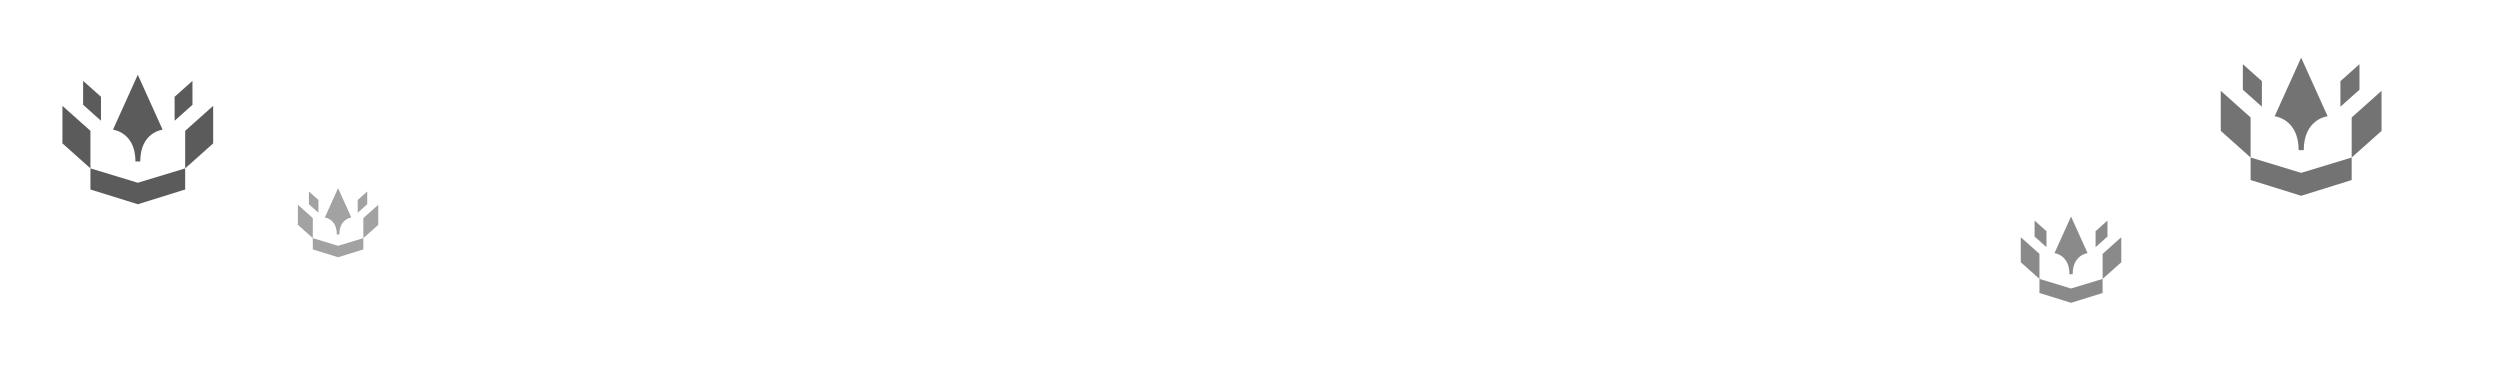
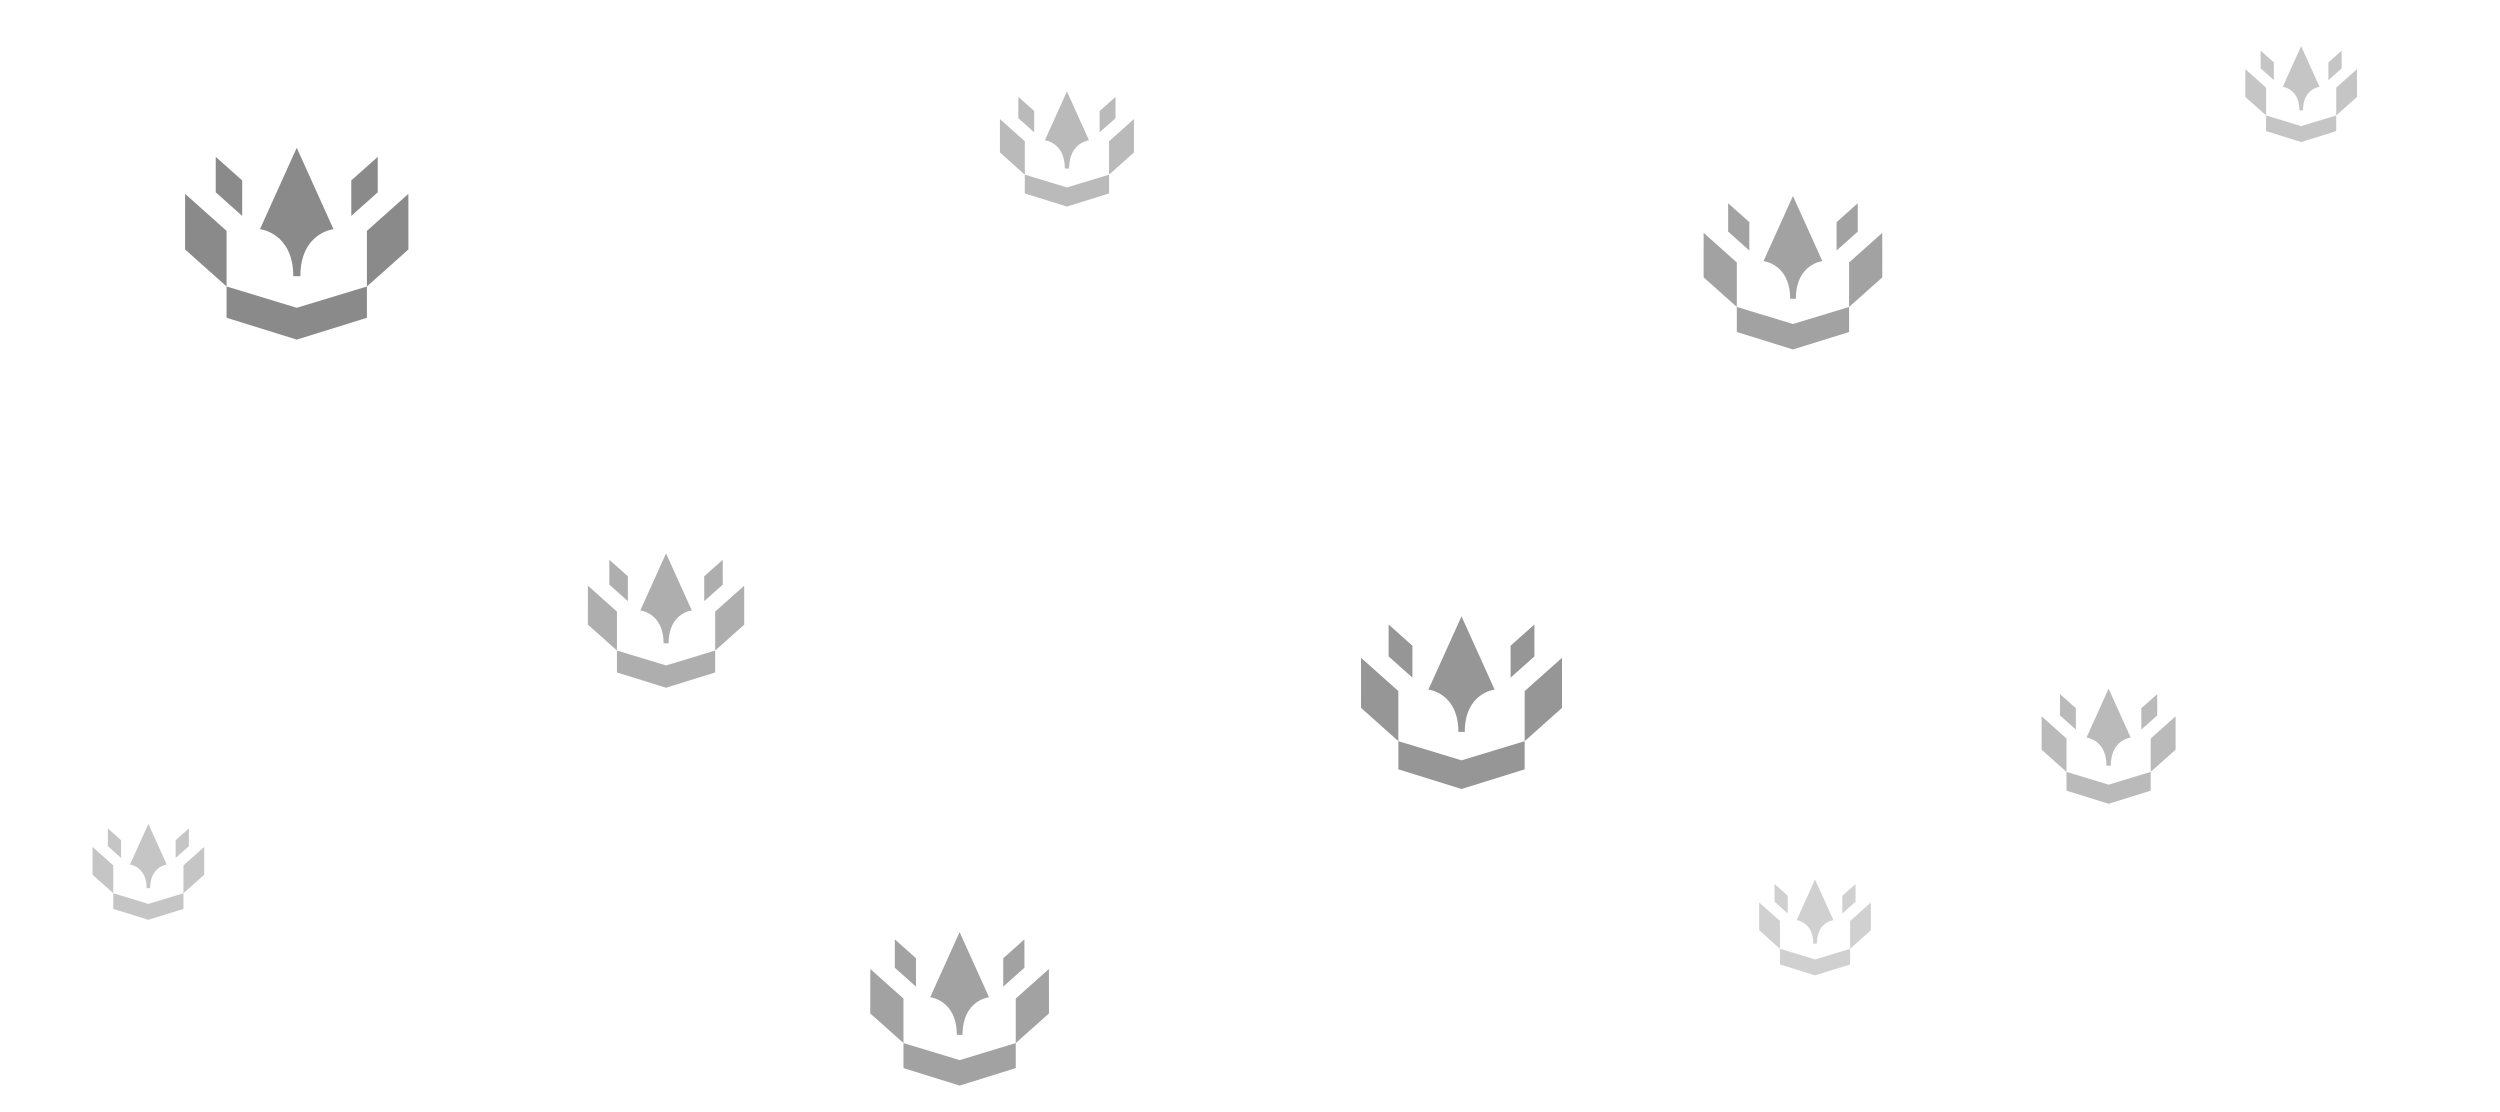
- <svg xmlns="http://www.w3.org/2000/svg" width="400" height="60" viewBox="0 0 400 60">
-   <g transform="translate(5, 8) scale(0.15)" fill="#161616" opacity="0.7">
+ <svg xmlns="http://www.w3.org/2000/svg" width="180" height="80" viewBox="0 0 180 80">
+   <g transform="translate(10, 8) scale(0.1)" fill="#161616" opacity="0.5">
    <polygon points="33.25 99.61 63.12 126.26 63.12 86.22 33.27 59.57 33.25 99.61" />
    <polygon points="55.32 58.46 74.37 75.45 74.39 49.92 55.34 32.93 55.32 58.46" />
    <polygon points="164.18 86.22 164.18 126.26 194.06 99.61 194.03 59.57 164.18 86.22" />
    <polygon points="152.91 49.92 152.93 75.45 171.98 58.46 171.96 32.93 152.91 49.92" />
    <polygon points="113.65 141.6 63.12 126.26 63.12 148.8 113.65 164.53 164.18 148.8 164.18 126.26 113.65 141.6" />
    <path d="M87.17,85.01s23.94,2.49,23.98,33.86h5.11c.04-31.37,23.86-33.86,23.87-33.86l-26.48-58.61-26.48,58.61Z" />
  </g>
-   <g transform="translate(45, 28) scale(0.08)" fill="#161616" opacity="0.4">
+   <g transform="translate(70, 5) scale(0.06)" fill="#161616" opacity="0.3">
    <polygon points="33.25 99.61 63.12 126.26 63.12 86.22 33.27 59.57 33.25 99.61" />
    <polygon points="55.32 58.46 74.37 75.45 74.39 49.92 55.34 32.93 55.32 58.46" />
    <polygon points="164.18 86.22 164.18 126.26 194.06 99.61 194.03 59.57 164.18 86.22" />
    <polygon points="152.91 49.92 152.93 75.45 171.98 58.46 171.96 32.93 152.91 49.92" />
    <polygon points="113.65 141.6 63.12 126.26 63.12 148.8 113.65 164.53 164.18 148.8 164.18 126.26 113.65 141.6" />
    <path d="M87.17,85.01s23.94,2.49,23.98,33.86h5.11c.04-31.37,23.86-33.86,23.87-33.86l-26.48-58.61-26.48,58.61Z" />
  </g>
-   <g transform="translate(350, 5) scale(0.16)" fill="#161616" opacity="0.6">
+   <g transform="translate(120, 12) scale(0.08)" fill="#161616" opacity="0.4">
    <polygon points="33.25 99.61 63.12 126.26 63.12 86.22 33.27 59.57 33.25 99.61" />
    <polygon points="55.32 58.46 74.37 75.45 74.39 49.92 55.34 32.93 55.32 58.46" />
    <polygon points="164.18 86.22 164.18 126.26 194.06 99.61 194.03 59.57 164.18 86.22" />
    <polygon points="152.91 49.92 152.93 75.45 171.98 58.46 171.96 32.93 152.91 49.92" />
    <polygon points="113.65 141.6 63.12 126.26 63.12 148.8 113.65 164.53 164.18 148.8 164.18 126.26 113.65 141.6" />
    <path d="M87.17,85.01s23.94,2.49,23.98,33.86h5.11c.04-31.37,23.86-33.86,23.87-33.86l-26.48-58.61-26.48,58.61Z" />
  </g>
-   <g transform="translate(320, 32) scale(0.1)" fill="#161616" opacity="0.5">
+   <g transform="translate(160, 2) scale(0.05)" fill="#161616" opacity="0.25">
+     <polygon points="33.25 99.61 63.12 126.26 63.12 86.22 33.27 59.57 33.25 99.61" />
+     <polygon points="55.32 58.46 74.37 75.45 74.39 49.92 55.34 32.93 55.32 58.46" />
+     <polygon points="164.18 86.22 164.18 126.26 194.06 99.61 194.03 59.57 164.18 86.22" />
+     <polygon points="152.91 49.92 152.93 75.45 171.98 58.46 171.96 32.93 152.91 49.92" />
+     <polygon points="113.65 141.6 63.12 126.26 63.12 148.8 113.65 164.53 164.18 148.8 164.18 126.26 113.65 141.6" />
+     <path d="M87.17,85.01s23.94,2.49,23.98,33.86h5.11c.04-31.37,23.86-33.86,23.87-33.86l-26.48-58.61-26.48,58.61Z" />
+   </g>
+   <g transform="translate(40, 38) scale(0.07)" fill="#161616" opacity="0.35">
+     <polygon points="33.25 99.61 63.12 126.26 63.12 86.22 33.27 59.57 33.25 99.61" />
+     <polygon points="55.32 58.46 74.37 75.45 74.39 49.92 55.34 32.93 55.32 58.46" />
+     <polygon points="164.18 86.22 164.18 126.26 194.06 99.61 194.03 59.57 164.18 86.22" />
+     <polygon points="152.91 49.92 152.93 75.45 171.98 58.46 171.96 32.93 152.91 49.92" />
+     <polygon points="113.65 141.6 63.12 126.26 63.12 148.8 113.65 164.53 164.18 148.8 164.18 126.26 113.65 141.6" />
+     <path d="M87.17,85.01s23.94,2.49,23.98,33.86h5.11c.04-31.37,23.86-33.86,23.87-33.86l-26.48-58.61-26.48,58.61Z" />
+   </g>
+   <g transform="translate(95, 42) scale(0.09)" fill="#161616" opacity="0.45">
+     <polygon points="33.25 99.61 63.12 126.26 63.12 86.22 33.27 59.57 33.25 99.61" />
+     <polygon points="55.32 58.46 74.37 75.45 74.39 49.92 55.34 32.93 55.32 58.46" />
+     <polygon points="164.18 86.22 164.18 126.26 194.06 99.61 194.03 59.57 164.18 86.22" />
+     <polygon points="152.91 49.92 152.93 75.45 171.98 58.46 171.96 32.93 152.91 49.92" />
+     <polygon points="113.65 141.6 63.12 126.26 63.12 148.8 113.65 164.53 164.18 148.8 164.18 126.26 113.65 141.6" />
+     <path d="M87.17,85.01s23.94,2.49,23.98,33.86h5.11c.04-31.37,23.86-33.86,23.87-33.86l-26.48-58.61-26.48,58.61Z" />
+   </g>
+   <g transform="translate(145, 48) scale(0.06)" fill="#161616" opacity="0.3">
+     <polygon points="33.25 99.61 63.12 126.26 63.12 86.22 33.27 59.57 33.25 99.61" />
+     <polygon points="55.32 58.46 74.37 75.45 74.39 49.92 55.34 32.93 55.32 58.46" />
+     <polygon points="164.18 86.22 164.18 126.26 194.06 99.61 194.03 59.57 164.18 86.22" />
+     <polygon points="152.91 49.92 152.93 75.45 171.98 58.46 171.96 32.93 152.91 49.92" />
+     <polygon points="113.65 141.6 63.12 126.26 63.12 148.8 113.65 164.53 164.18 148.8 164.18 126.26 113.65 141.6" />
+     <path d="M87.17,85.01s23.94,2.49,23.98,33.86h5.11c.04-31.37,23.86-33.86,23.87-33.86l-26.48-58.61-26.48,58.61Z" />
+   </g>
+   <g transform="translate(5, 58) scale(0.05)" fill="#161616" opacity="0.25">
+     <polygon points="33.25 99.61 63.12 126.26 63.12 86.22 33.27 59.57 33.25 99.61" />
+     <polygon points="55.32 58.46 74.37 75.45 74.39 49.92 55.34 32.93 55.32 58.46" />
+     <polygon points="164.18 86.22 164.18 126.26 194.06 99.61 194.03 59.57 164.18 86.22" />
+     <polygon points="152.91 49.92 152.93 75.45 171.98 58.46 171.96 32.93 152.91 49.92" />
+     <polygon points="113.65 141.6 63.12 126.26 63.12 148.8 113.65 164.53 164.18 148.8 164.18 126.26 113.65 141.6" />
+     <path d="M87.17,85.01s23.94,2.49,23.98,33.86h5.11c.04-31.37,23.86-33.86,23.87-33.86l-26.48-58.61-26.48,58.61Z" />
+   </g>
+   <g transform="translate(60, 65) scale(0.08)" fill="#161616" opacity="0.4">
+     <polygon points="33.25 99.61 63.12 126.26 63.12 86.22 33.27 59.57 33.25 99.61" />
+     <polygon points="55.32 58.46 74.37 75.45 74.39 49.92 55.34 32.93 55.32 58.46" />
+     <polygon points="164.18 86.22 164.18 126.26 194.06 99.61 194.03 59.57 164.18 86.22" />
+     <polygon points="152.91 49.92 152.93 75.45 171.98 58.46 171.96 32.93 152.91 49.92" />
+     <polygon points="113.65 141.6 63.12 126.26 63.12 148.8 113.65 164.53 164.18 148.8 164.18 126.26 113.65 141.6" />
+     <path d="M87.17,85.01s23.94,2.49,23.98,33.86h5.11c.04-31.37,23.86-33.86,23.87-33.86l-26.48-58.61-26.48,58.61Z" />
+   </g>
+   <g transform="translate(125, 62) scale(0.05)" fill="#161616" opacity="0.2">
    <polygon points="33.25 99.61 63.12 126.26 63.12 86.22 33.27 59.57 33.25 99.61" />
    <polygon points="55.32 58.46 74.37 75.45 74.39 49.92 55.34 32.93 55.32 58.46" />
    <polygon points="164.18 86.22 164.18 126.26 194.06 99.61 194.03 59.57 164.18 86.22" />
    <polygon points="152.91 49.92 152.93 75.45 171.98 58.46 171.96 32.93 152.91 49.92" />
    <polygon points="113.65 141.6 63.12 126.26 63.12 148.8 113.65 164.53 164.18 148.8 164.18 126.26 113.65 141.6" />
    <path d="M87.17,85.01s23.94,2.49,23.98,33.86h5.11c.04-31.37,23.86-33.86,23.87-33.86l-26.48-58.61-26.48,58.61Z" />
  </g>
</svg>
